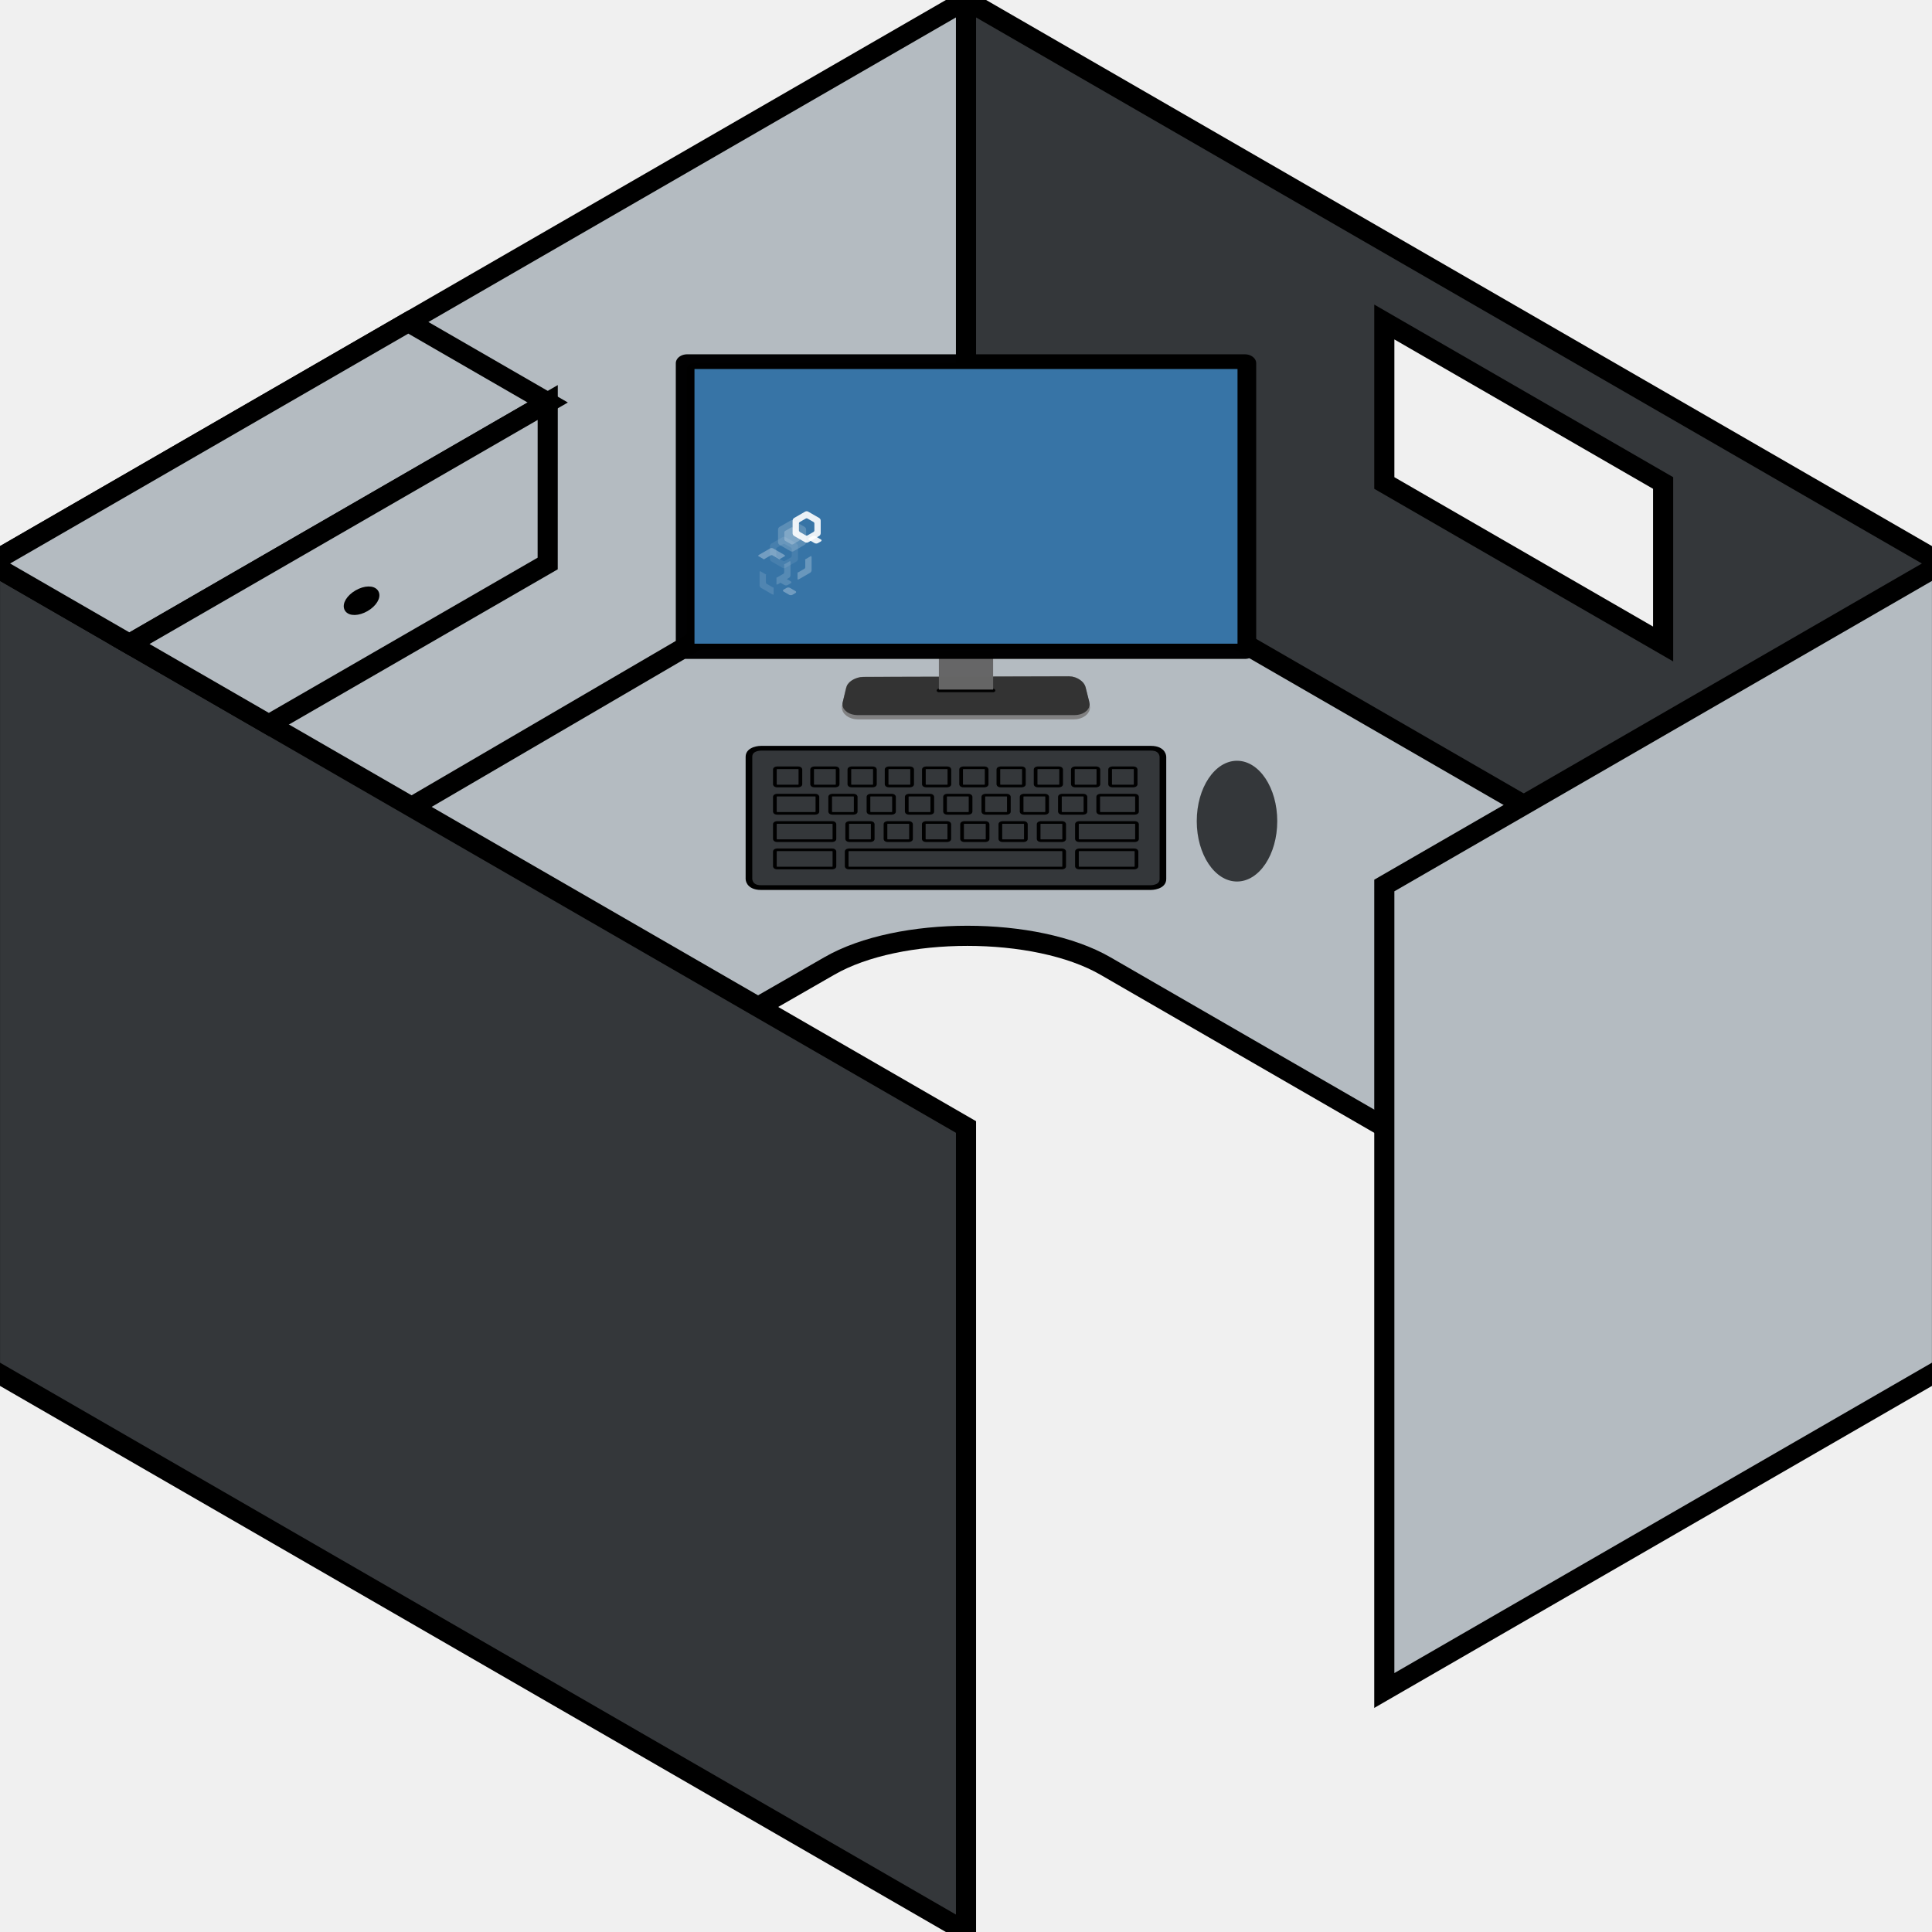
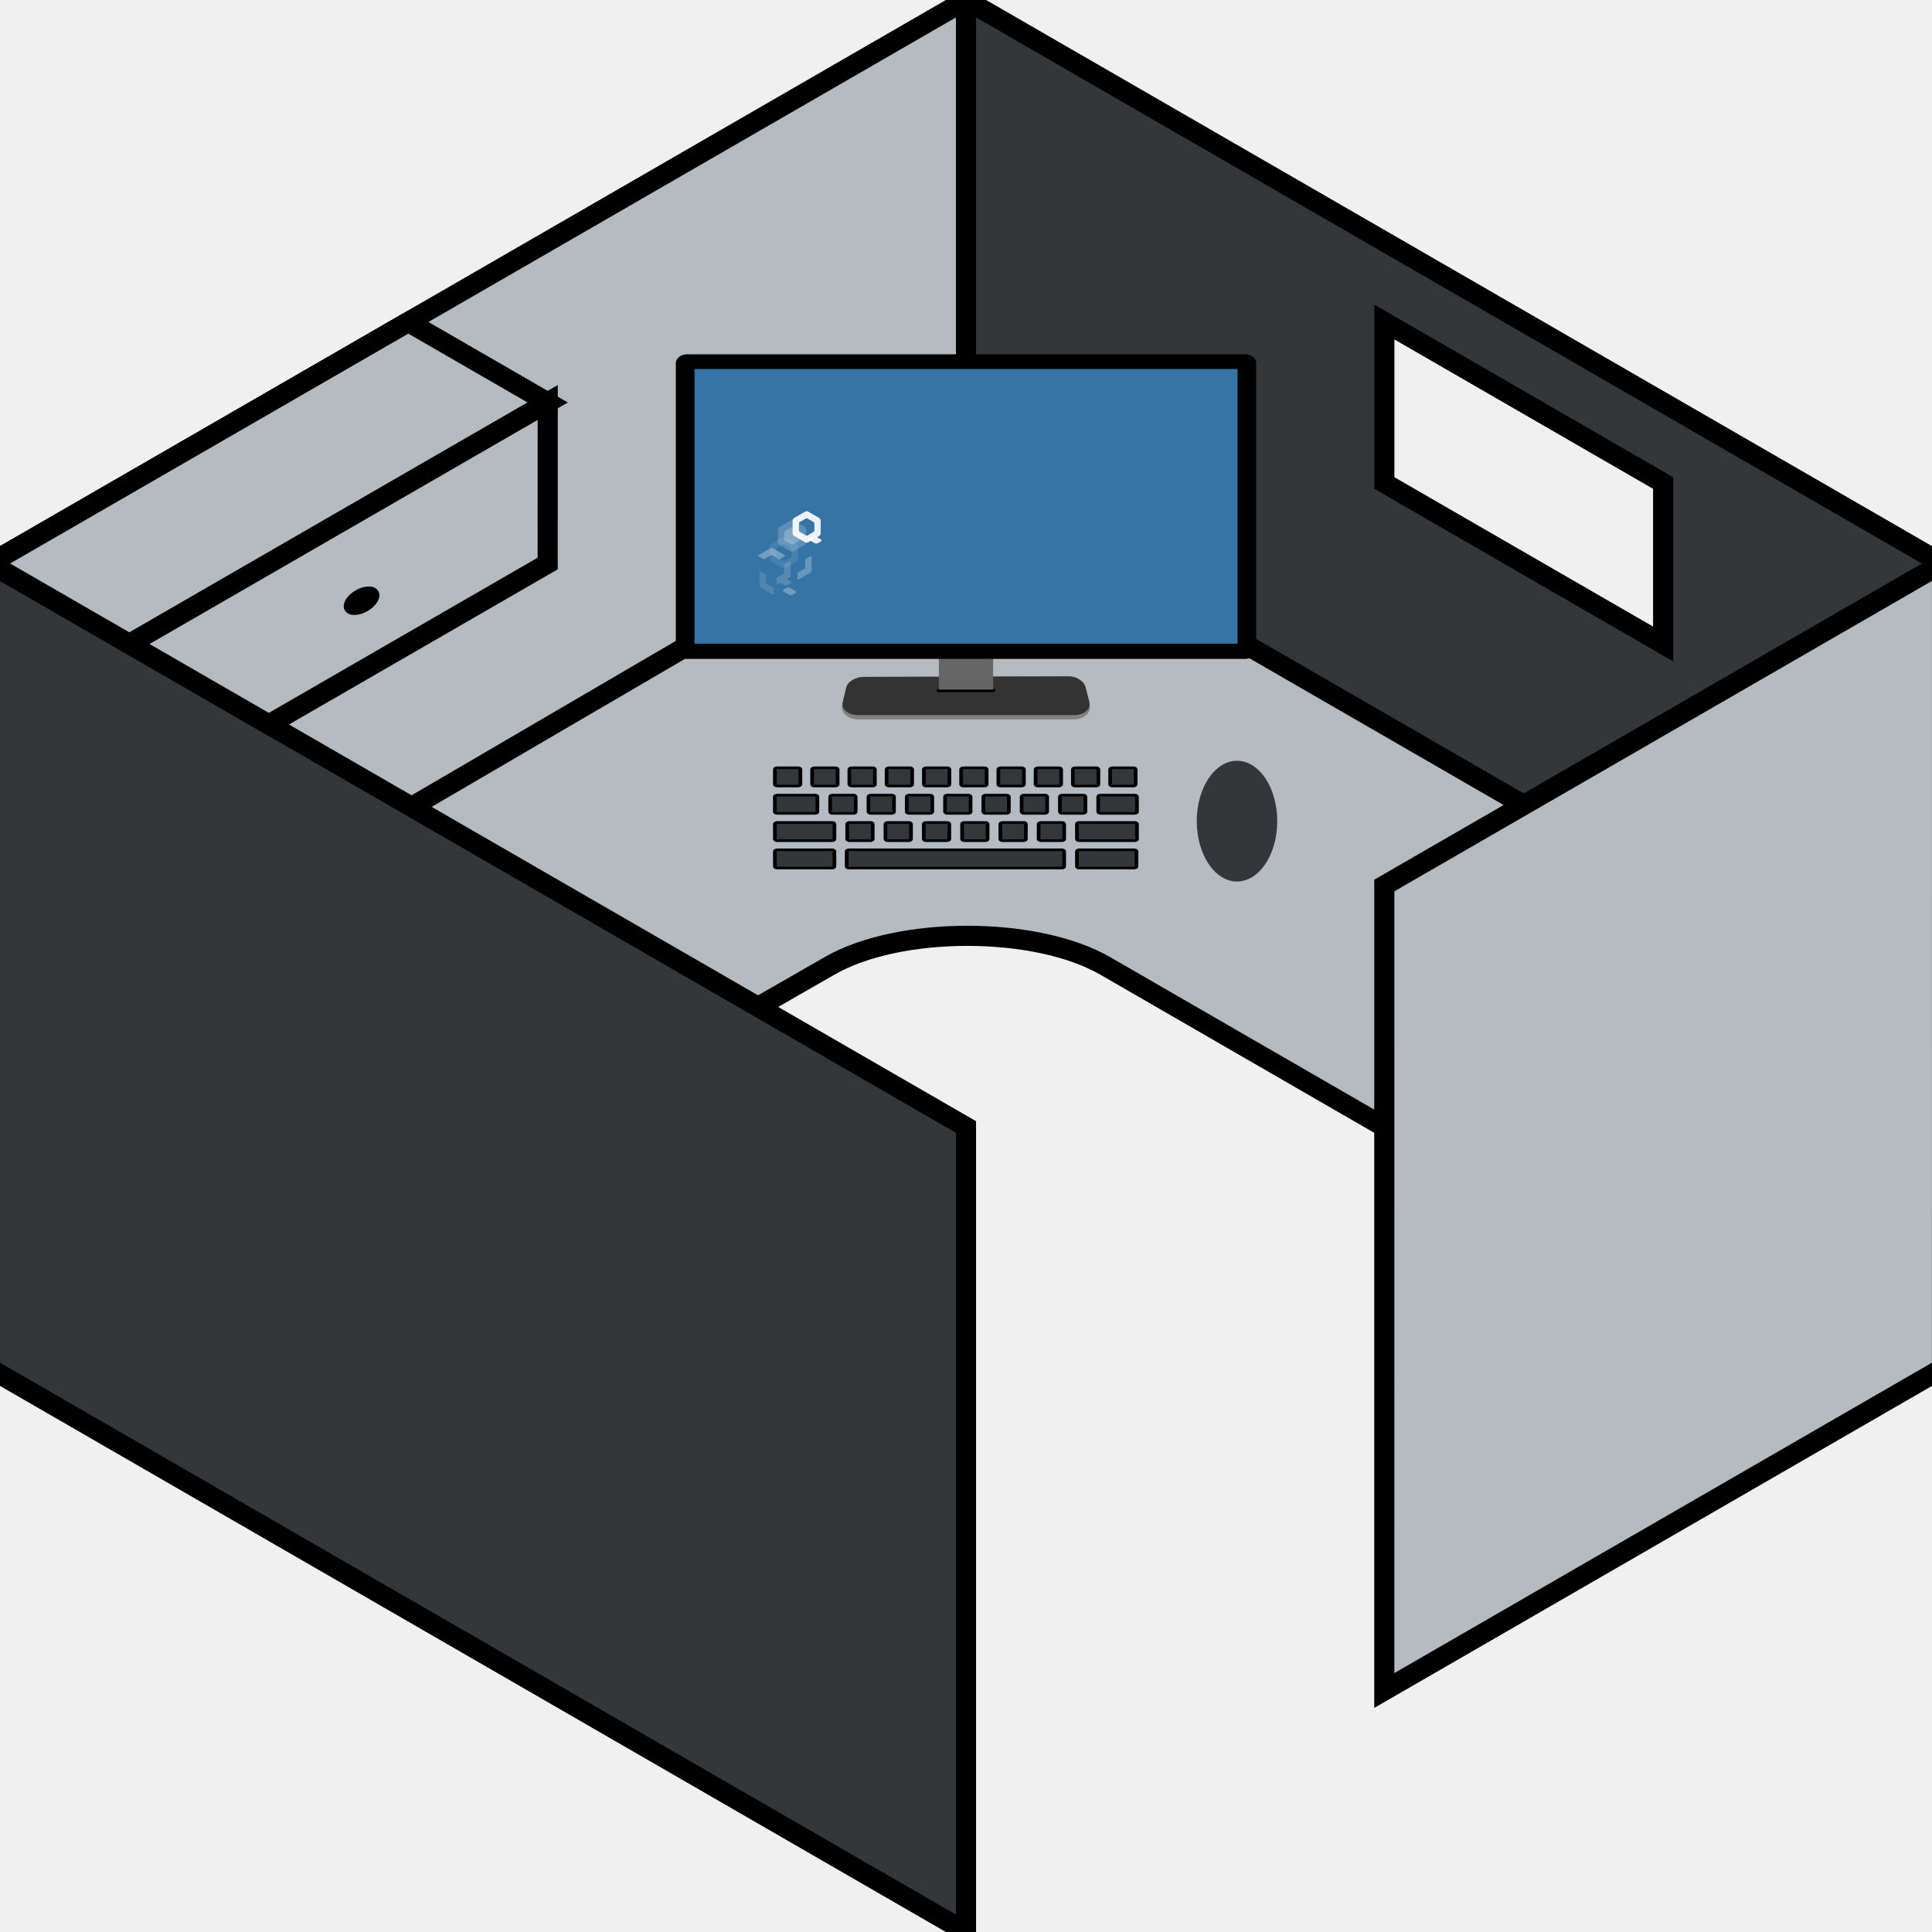
<svg xmlns="http://www.w3.org/2000/svg" xmlns:xlink="http://www.w3.org/1999/xlink" width="48px" height="48px" viewBox="0 0 48 48" version="1.1" id="svg2" xml:space="preserve">
  <defs id="defs1">
    <clipPath id="SVGID_2_">
      <use xlink:href="#SVGID_1_" overflow="visible" id="use1" />
    </clipPath>
-     <clipPath id="clipPath2">
-       <use xlink:href="#SVGID_1_" overflow="visible" id="use2" />
-     </clipPath>
-     <clipPath id="clipPath3">
-       <use xlink:href="#SVGID_1_" overflow="visible" id="use3" />
-     </clipPath>
-     <clipPath id="clipPath4">
-       <use xlink:href="#SVGID_1_" overflow="visible" id="use4" />
-     </clipPath>
-     <clipPath id="clipPath5">
-       <use xlink:href="#SVGID_1_" overflow="visible" id="use5" />
-     </clipPath>
-     <clipPath id="clipPath6">
-       <use xlink:href="#SVGID_1_" overflow="visible" id="use6" />
-     </clipPath>
-     <clipPath id="clipPath7">
-       <use xlink:href="#SVGID_1_" overflow="visible" id="use7" />
-     </clipPath>
-     <clipPath id="clipPath8">
-       <use xlink:href="#SVGID_1_" overflow="visible" id="use8" />
-     </clipPath>
-     <clipPath id="clipPath9">
-       <use xlink:href="#SVGID_1_" overflow="visible" id="use9" />
-     </clipPath>
-     <clipPath id="clipPath10">
-       <use xlink:href="#SVGID_1_" overflow="visible" id="use10" />
-     </clipPath>
-     <clipPath id="clipPath11">
-       <use xlink:href="#SVGID_1_" overflow="visible" id="use11" />
-     </clipPath>
-     <clipPath id="clipPath12">
-       <use xlink:href="#SVGID_1_" overflow="visible" id="use12" />
-     </clipPath>
-     <clipPath id="clipPath13">
-       <use xlink:href="#SVGID_1_" overflow="visible" id="use13" />
-     </clipPath>
-     <clipPath id="clipPath14">
-       <use xlink:href="#SVGID_1_" overflow="visible" id="use14" />
-     </clipPath>
-     <clipPath id="clipPath15">
-       <use xlink:href="#SVGID_1_" overflow="visible" id="use15" />
-     </clipPath>
-     <clipPath id="clipPath16">
-       <use xlink:href="#SVGID_1_" overflow="visible" id="use16" />
-     </clipPath>
-     <clipPath id="clipPath17">
-       <use xlink:href="#SVGID_1_" overflow="visible" id="use17" />
-     </clipPath>
-     <clipPath id="clipPath18">
-       <use xlink:href="#SVGID_1_" overflow="visible" id="use18" />
-     </clipPath>
-     <clipPath id="clipPath19">
-       <use xlink:href="#SVGID_1_" overflow="visible" id="use19" />
-     </clipPath>
-     <clipPath id="clipPath20">
-       <use xlink:href="#SVGID_1_" overflow="visible" id="use20" />
-     </clipPath>
-     <clipPath id="clipPath21">
-       <use xlink:href="#SVGID_1_" overflow="visible" id="use21" />
-     </clipPath>
-     <clipPath id="clipPath22">
-       <use xlink:href="#SVGID_1_" overflow="visible" id="use22" />
-     </clipPath>
-     <clipPath id="clipPath23">
-       <use xlink:href="#SVGID_1_" overflow="visible" id="use23" />
-     </clipPath>
-     <clipPath id="clipPath24">
-       <use xlink:href="#SVGID_1_" overflow="visible" id="use24" />
-     </clipPath>
-     <clipPath id="clipPath25">
-       <use xlink:href="#SVGID_1_" overflow="visible" id="use25" />
-     </clipPath>
-     <clipPath id="clipPath26">
-       <use xlink:href="#SVGID_1_" overflow="visible" id="use26" />
-     </clipPath>
-     <clipPath id="clipPath27">
-       <use xlink:href="#SVGID_1_" overflow="visible" id="use27" />
-     </clipPath>
-     <clipPath id="clipPath28">
-       <use xlink:href="#SVGID_1_" overflow="visible" id="use28" />
-     </clipPath>
-     <clipPath id="clipPath29">
-       <use xlink:href="#SVGID_1_" overflow="visible" id="use29" />
-     </clipPath>
-     <clipPath id="clipPath30">
-       <use xlink:href="#SVGID_1_" overflow="visible" id="use30" />
-     </clipPath>
-     <clipPath id="clipPath31">
-       <use xlink:href="#SVGID_1_" overflow="visible" id="use31" />
-     </clipPath>
    <rect id="SVGID_1_" x="15.572" y="23.601" width="114.021" height="54.691" />
-     <mask id="mask-6" fill="white">
-       <polygon id="use3-9" points="20.633,33.95 0,33.95 0,0.025 20.633,0.025 " />
-     </mask>
-     <mask id="mask-4" fill="white">
-       <polygon id="use2-3" points="40.96,45.962 0,45.962 0,0.361 40.96,0.361 " />
-     </mask>
  </defs>
  <g id="Cubicle">
    <path style="vector-effect:none;fill:#b4bbc1;stroke-linecap:round;-inkscape-stroke:none;paint-order:markers fill stroke;stroke:#000000;fill-opacity:1;font-variation-settings:normal;opacity:1;stroke-width:0.5;stroke-linejoin:miter;stroke-miterlimit:4;stroke-dasharray:none;stroke-dashoffset:0;stroke-opacity:1;stop-color:#000000;stop-opacity:1" d="M 24,0 V 20 L -0.249,34 -0.249,14 Z" id="Back-left" />
    <path id="Back-right" style="vector-effect:none;fill:#34373a;stroke-linecap:round;-inkscape-stroke:none;paint-order:markers fill stroke;stroke:#000000;fill-opacity:1;font-variation-settings:normal;opacity:1;stroke-width:0.5;stroke-linejoin:miter;stroke-miterlimit:4;stroke-dasharray:none;stroke-dashoffset:0;stroke-opacity:1;stop-color:#000000;stop-opacity:1" d="M 24 0 L 24 20 L 48.248 34 L 48.248 14 L 24 0 z M 34.393 8 L 41.32 12 L 41.32 16 L 34.393 12 L 34.393 8 z " />
    <path style="display:inline;vector-effect:none;fill:#b4bbc1;fill-opacity:1;stroke:#000000;stroke-linecap:round;-inkscape-stroke:none;paint-order:markers fill stroke;font-variation-settings:normal;opacity:1;stroke-width:0.5;stroke-linejoin:miter;stroke-miterlimit:4;stroke-dasharray:none;stroke-dashoffset:0;stroke-opacity:1;stop-color:#000000;stop-opacity:1" d="M 48.248,26 39.588,31 27.464,24 C 25.733,23 22.336,23 20.604,24 L 8.412,31 -0.249,26.169 24,12 Z" id="Desk" />
    <path style="display:inline;fill:#34373a;stroke:#000000;stroke-linecap:round;paint-order:markers fill stroke;fill-opacity:1;stroke-width:0.5;stroke-dasharray:none" d="M -0.249,14 24,28 V 48 L -0.249,34 Z" id="Left-Wall" />
    <path style="fill:#b4bbc1;stroke-linecap:round;paint-order:markers fill stroke;stroke:#000000;fill-opacity:1;stroke-width:0.5;stroke-dasharray:none" d="m 48.249,14 -13.856,8 -4.07e-4,20 13.856,-8 z" id="Right-Wall" />
  </g>
  <g id="Overhead-Space">
    <path style="vector-effect:none;fill:#b4bbc1;stroke:#000000;stroke-linecap:round;-inkscape-stroke:none;paint-order:markers fill stroke;fill-opacity:1;font-variation-settings:normal;opacity:1;stroke-width:0.5;stroke-linejoin:miter;stroke-miterlimit:4;stroke-dasharray:none;stroke-dashoffset:0;stroke-opacity:1;stop-color:#000000;stop-opacity:1" d="M -0.249,14 10.144,8 13.608,10 3.215,16 Z" id="path4" />
    <path style="vector-effect:none;fill:#b4bbc1;stroke:#000000;stroke-linecap:round;-inkscape-stroke:none;paint-order:markers fill stroke;fill-opacity:1;font-variation-settings:normal;opacity:1;stroke-width:0.5;stroke-linejoin:miter;stroke-miterlimit:4;stroke-dasharray:none;stroke-dashoffset:0;stroke-opacity:1;stop-color:#000000;stop-opacity:1" d="M 6.679,18 3.215,16 13.608,10 13.607,14 Z" id="path5" />
    <ellipse style="vector-effect:non-scaling-stroke;fill:#000000;stroke:#000000;stroke-width:0.15;stroke-linecap:round;-inkscape-stroke:hairline;paint-order:markers fill stroke" id="path35" cx="-0.317" cy="-17.417" rx="0.405" ry="0.222" transform="rotate(150)" />
  </g>
  <g id="Keyboard" transform="matrix(0.09164851,0,0,0.06545003,17.09792,16.98632)" style="fill:#34373a;fill-opacity:1;stroke:#000000">
-     <defs id="defs31">
-       <rect id="rect1" x="15.572" y="23.601" width="114.021" height="54.691" />
-     </defs>
+     <defs id="defs31" />
    <clipPath id="clipPath32">
      <use xlink:href="#SVGID_1_" overflow="visible" id="use32" />
    </clipPath>
-     <path clip-path="url(#SVGID_2_)" fill="none" stroke="#20221d" stroke-width="1.8" d="m 19.712,24.501 c 0,0 -3.24,0 -3.24,3.24 v 46.41 c 0,0 0,3.24 3.24,3.24 h 105.741 c 0,0 3.24,0 3.24,-3.24 v -46.41 c 0,0 0,-3.24 -3.24,-3.24 z" id="path1" style="fill:#34373a;fill-opacity:1;stroke:#000000" />
-     <path clip-path="url(#SVGID_2_)" fill="#20221d" d="m 43.614,63.057 c 0,0 -0.648,0 -0.648,0.647 v 5.624 c 0,0 0,0.648 0.648,0.648 h 57.662 c 0,0 0.648,0 0.648,-0.648 v -5.624 c 0,0 0,-0.647 -0.648,-0.647 z" id="path2" style="fill:#34373a;fill-opacity:1;stroke:#000000" />
-     <path clip-path="url(#SVGID_2_)" fill="#20221d" d="m 106.031,63.057 c 0,0 -0.648,0 -0.648,0.647 v 5.624 c 0,0 0,0.648 0.648,0.648 h 14.85 c 0,0 0.648,0 0.648,-0.648 v -5.624 c 0,0 0,-0.647 -0.648,-0.647 z" id="path3" style="fill:#34373a;fill-opacity:1;stroke:#000000" />
-     <path clip-path="url(#SVGID_2_)" fill="#20221d" d="m 24.146,63.057 c 0,0 -0.648,0 -0.648,0.647 v 5.624 c 0,0 0,0.648 0.648,0.648 h 14.85 c 0,0 0.648,0 0.648,-0.648 v -5.624 c 0,0 0,-0.647 -0.648,-0.647 z" id="path4-2" style="fill:#34373a;fill-opacity:1;stroke:#000000" />
-     <path clip-path="url(#SVGID_2_)" fill="#20221d" d="m 54.132,52.677 c 0,0 -0.647,0 -0.647,0.647 v 5.624 c 0,0 0,0.648 0.647,0.648 h 5.624 c 0,0 0.648,0 0.648,-0.648 v -5.624 c 0,0 0,-0.647 -0.648,-0.647 z" id="path5-9" style="fill:#34373a;fill-opacity:1;stroke:#000000" />
-     <path clip-path="url(#SVGID_2_)" fill="#20221d" d="m 43.752,52.677 c 0,0 -0.648,0 -0.648,0.647 v 5.624 c 0,0 0,0.648 0.648,0.648 h 5.624 c 0,0 0.647,0 0.647,-0.648 v -5.624 c 0,0 0,-0.647 -0.647,-0.647 z" id="path6" style="fill:#34373a;fill-opacity:1;stroke:#000000" />
-     <path clip-path="url(#SVGID_2_)" fill="#20221d" d="m 24.146,52.677 c 0,0 -0.648,0 -0.648,0.647 v 5.624 c 0,0 0,0.648 0.648,0.648 h 14.85 c 0,0 0.648,0 0.648,-0.648 v -5.624 c 0,0 0,-0.647 -0.648,-0.647 z" id="path7" style="fill:#34373a;fill-opacity:1;stroke:#000000" />
-     <path clip-path="url(#SVGID_2_)" fill="#20221d" d="m 64.512,52.677 c 0,0 -0.648,0 -0.648,0.647 v 5.624 c 0,0 0,0.648 0.648,0.648 h 5.624 c 0,0 0.647,0 0.647,-0.648 v -5.624 c 0,0 0,-0.647 -0.647,-0.647 z" id="path8" style="fill:#34373a;fill-opacity:1;stroke:#000000" />
-     <path clip-path="url(#SVGID_2_)" fill="#20221d" d="m 74.892,52.677 c 0,0 -0.647,0 -0.647,0.647 v 5.624 c 0,0 0,0.648 0.647,0.648 h 5.624 c 0,0 0.648,0 0.648,-0.648 v -5.624 c 0,0 0,-0.647 -0.648,-0.647 z" id="path9" style="fill:#34373a;fill-opacity:1;stroke:#000000" />
-     <path clip-path="url(#SVGID_2_)" fill="#20221d" d="m 85.271,52.677 c 0,0 -0.648,0 -0.648,0.647 v 5.624 c 0,0 0,0.648 0.648,0.648 h 5.624 c 0,0 0.647,0 0.647,-0.648 v -5.624 c 0,0 0,-0.647 -0.647,-0.647 z" id="path10" style="fill:#34373a;fill-opacity:1;stroke:#000000" />
-     <path clip-path="url(#SVGID_2_)" fill="#20221d" d="m 95.651,52.677 c 0,0 -0.647,0 -0.647,0.647 v 5.624 c 0,0 0,0.648 0.647,0.648 h 5.624 c 0,0 0.648,0 0.648,-0.648 v -5.624 c 0,0 0,-0.647 -0.648,-0.647 z" id="path11" style="fill:#34373a;fill-opacity:1;stroke:#000000" />
-     <path clip-path="url(#SVGID_2_)" fill="#20221d" d="m 106.031,52.677 c 0,0 -0.648,0 -0.648,0.647 v 5.624 c 0,0 0,0.648 0.648,0.648 h 14.989 c 0,0 0.647,0 0.647,-0.648 v -5.624 c 0,0 0,-0.647 -0.647,-0.647 z" id="path12" style="fill:#34373a;fill-opacity:1;stroke:#000000" />
-     <path clip-path="url(#SVGID_2_)" fill="#20221d" d="m 49.519,42.297 c 0,0 -0.648,0 -0.648,0.647 v 5.624 c 0,0 0,0.648 0.648,0.648 h 5.624 c 0,0 0.648,0 0.648,-0.648 v -5.624 c 0,0 0,-0.647 -0.648,-0.647 z" id="path13" style="fill:#34373a;fill-opacity:1;stroke:#000000" />
-     <path clip-path="url(#SVGID_2_)" fill="#20221d" d="m 39.139,42.297 c 0,0 -0.648,0 -0.648,0.647 v 5.624 c 0,0 0,0.648 0.648,0.648 h 5.624 c 0,0 0.648,0 0.648,-0.648 v -5.624 c 0,0 0,-0.647 -0.648,-0.647 z" id="path14" style="fill:#34373a;fill-opacity:1;stroke:#000000" />
-     <path clip-path="url(#SVGID_2_)" fill="#20221d" d="m 24.146,42.297 c 0,0 -0.648,0 -0.648,0.647 v 5.624 c 0,0 0,0.648 0.648,0.648 h 10.237 c 0,0 0.648,0 0.648,-0.648 v -5.624 c 0,0 0,-0.647 -0.648,-0.647 z" id="path15" style="fill:#34373a;fill-opacity:1;stroke:#000000" />
-     <path clip-path="url(#SVGID_2_)" fill="#20221d" d="m 59.898,42.297 c 0,0 -0.648,0 -0.648,0.647 v 5.624 c 0,0 0,0.648 0.648,0.648 h 5.624 c 0,0 0.648,0 0.648,-0.648 v -5.624 c 0,0 0,-0.647 -0.648,-0.647 z" id="path16" style="fill:#34373a;fill-opacity:1;stroke:#000000" />
-     <path clip-path="url(#SVGID_2_)" fill="#20221d" d="m 70.278,42.297 c 0,0 -0.647,0 -0.647,0.647 v 5.624 c 0,0 0,0.648 0.647,0.648 h 5.624 c 0,0 0.648,0 0.648,-0.648 v -5.624 c 0,0 0,-0.647 -0.648,-0.647 z" id="path17" style="fill:#34373a;fill-opacity:1;stroke:#000000" />
-     <path clip-path="url(#SVGID_2_)" fill="#20221d" d="m 80.658,42.297 c 0,0 -0.648,0 -0.648,0.647 v 5.624 c 0,0 0,0.648 0.648,0.648 h 5.624 c 0,0 0.647,0 0.647,-0.648 v -5.624 c 0,0 0,-0.647 -0.647,-0.647 z" id="path18" style="fill:#34373a;fill-opacity:1;stroke:#000000" />
-     <path clip-path="url(#SVGID_2_)" fill="#20221d" d="m 91.038,42.297 c 0,0 -0.647,0 -0.647,0.647 v 5.624 c 0,0 0,0.648 0.647,0.648 h 5.624 c 0,0 0.648,0 0.648,-0.648 v -5.624 c 0,0 0,-0.647 -0.648,-0.647 z" id="path19" style="fill:#34373a;fill-opacity:1;stroke:#000000" />
-     <path clip-path="url(#SVGID_2_)" fill="#20221d" d="m 101.418,42.297 c 0,0 -0.648,0 -0.648,0.647 v 5.624 c 0,0 0,0.648 0.648,0.648 h 5.624 c 0,0 0.647,0 0.647,-0.648 v -5.624 c 0,0 0,-0.647 -0.647,-0.647 z" id="path20" style="fill:#34373a;fill-opacity:1;stroke:#000000" />
-     <path clip-path="url(#SVGID_2_)" fill="#20221d" d="m 111.798,42.297 c 0,0 -0.647,0 -0.647,0.647 v 5.624 c 0,0 0,0.648 0.647,0.648 h 9.222 c 0,0 0.648,0 0.648,-0.648 v -5.624 c 0,0 0,-0.647 -0.648,-0.647 z" id="path21" style="fill:#34373a;fill-opacity:1;stroke:#000000" />
-     <path clip-path="url(#SVGID_2_)" fill="#20221d" d="m 74.635,31.916 c 0,0 -0.647,0 -0.647,0.648 v 5.624 c 0,0 0,0.648 0.647,0.648 h 5.625 c 0,0 0.647,0 0.647,-0.648 v -5.624 c 0,0 0,-0.648 -0.647,-0.648 z" id="path22" style="fill:#34373a;fill-opacity:1;stroke:#000000" />
-     <path clip-path="url(#SVGID_2_)" fill="#20221d" d="m 64.537,31.916 c 0,0 -0.647,0 -0.647,0.648 v 5.624 c 0,0 0,0.648 0.647,0.648 h 5.625 c 0,0 0.647,0 0.647,-0.648 v -5.624 c 0,0 0,-0.648 -0.647,-0.648 z" id="path23" style="fill:#34373a;fill-opacity:1;stroke:#000000" />
-     <path clip-path="url(#SVGID_2_)" fill="#20221d" d="m 54.439,31.916 c 0,0 -0.648,0 -0.648,0.648 v 5.624 c 0,0 0,0.648 0.648,0.648 h 5.624 c 0,0 0.647,0 0.647,-0.648 v -5.624 c 0,0 0,-0.648 -0.647,-0.648 z" id="path24" style="fill:#34373a;fill-opacity:1;stroke:#000000" />
-     <path clip-path="url(#SVGID_2_)" fill="#20221d" d="m 44.342,31.916 c 0,0 -0.648,0 -0.648,0.648 v 5.624 c 0,0 0,0.648 0.648,0.648 h 5.624 c 0,0 0.647,0 0.647,-0.648 v -5.624 c 0,0 0,-0.648 -0.647,-0.648 z" id="path25" style="fill:#34373a;fill-opacity:1;stroke:#000000" />
-     <path clip-path="url(#SVGID_2_)" fill="#20221d" d="m 34.244,31.916 c 0,0 -0.648,0 -0.648,0.648 v 5.624 c 0,0 0,0.648 0.648,0.648 h 5.624 c 0,0 0.648,0 0.648,-0.648 v -5.624 c 0,0 0,-0.648 -0.648,-0.648 z" id="path26" style="fill:#34373a;fill-opacity:1;stroke:#000000" />
-     <path clip-path="url(#SVGID_2_)" fill="#20221d" d="m 24.146,31.916 c 0,0 -0.648,0 -0.648,0.648 v 5.624 c 0,0 0,0.648 0.648,0.648 h 5.624 c 0,0 0.648,0 0.648,-0.648 v -5.624 c 0,0 0,-0.648 -0.648,-0.648 z" id="path27" style="fill:#34373a;fill-opacity:1;stroke:#000000" />
-     <path clip-path="url(#SVGID_2_)" fill="#20221d" d="m 84.733,31.916 c 0,0 -0.647,0 -0.647,0.648 v 5.624 c 0,0 0,0.648 0.647,0.648 h 5.624 c 0,0 0.648,0 0.648,-0.648 v -5.624 c 0,0 0,-0.648 -0.648,-0.648 z" id="path28" style="fill:#34373a;fill-opacity:1;stroke:#000000" />
-     <path clip-path="url(#SVGID_2_)" fill="#20221d" d="m 94.832,31.916 c 0,0 -0.648,0 -0.648,0.648 v 5.624 c 0,0 0,0.648 0.648,0.648 h 5.623 c 0,0 0.648,0 0.648,-0.648 v -5.624 c 0,0 0,-0.648 -0.648,-0.648 z" id="path29" style="fill:#34373a;fill-opacity:1;stroke:#000000" />
-     <path clip-path="url(#SVGID_2_)" fill="#20221d" d="m 104.93,31.916 c 0,0 -0.648,0 -0.648,0.648 v 5.624 c 0,0 0,0.648 0.648,0.648 h 5.623 c 0,0 0.648,0 0.648,-0.648 v -5.624 c 0,0 0,-0.648 -0.648,-0.648 z" id="path30" style="fill:#34373a;fill-opacity:1;stroke:#000000" />
-     <path clip-path="url(#SVGID_2_)" fill="#20221d" d="m 115.027,31.916 c 0,0 -0.648,0 -0.648,0.648 v 5.624 c 0,0 0,0.648 0.648,0.648 h 5.624 c 0,0 0.647,0 0.647,-0.648 v -5.624 c 0,0 0,-0.648 -0.647,-0.648 z" id="path31" style="fill:#34373a;fill-opacity:1;stroke:#000000" />
+     <path fill="#20221d" d="m 43.614,63.057 c 0,0 -0.648,0 -0.648,0.647 v 5.624 c 0,0 0,0.648 0.648,0.648 h 57.662 c 0,0 0.648,0 0.648,-0.648 v -5.624 c 0,0 0,-0.647 -0.648,-0.647 z" id="path2" style="fill:#34373a;fill-opacity:1;stroke:#000000" />
+     <path fill="#20221d" d="m 106.031,63.057 c 0,0 -0.648,0 -0.648,0.647 v 5.624 c 0,0 0,0.648 0.648,0.648 h 14.85 c 0,0 0.648,0 0.648,-0.648 v -5.624 c 0,0 0,-0.647 -0.648,-0.647 z" id="path3" style="fill:#34373a;fill-opacity:1;stroke:#000000" />
+     <path fill="#20221d" d="m 24.146,63.057 c 0,0 -0.648,0 -0.648,0.647 v 5.624 c 0,0 0,0.648 0.648,0.648 h 14.85 c 0,0 0.648,0 0.648,-0.648 v -5.624 c 0,0 0,-0.647 -0.648,-0.647 z" id="path4-2" style="fill:#34373a;fill-opacity:1;stroke:#000000" />
+     <path fill="#20221d" d="m 54.132,52.677 c 0,0 -0.647,0 -0.647,0.647 v 5.624 c 0,0 0,0.648 0.647,0.648 h 5.624 c 0,0 0.648,0 0.648,-0.648 v -5.624 c 0,0 0,-0.647 -0.648,-0.647 z" id="path5-9" style="fill:#34373a;fill-opacity:1;stroke:#000000" />
+     <path fill="#20221d" d="m 43.752,52.677 c 0,0 -0.648,0 -0.648,0.647 v 5.624 c 0,0 0,0.648 0.648,0.648 h 5.624 c 0,0 0.647,0 0.647,-0.648 v -5.624 c 0,0 0,-0.647 -0.647,-0.647 z" id="path6" style="fill:#34373a;fill-opacity:1;stroke:#000000" />
+     <path fill="#20221d" d="m 24.146,52.677 c 0,0 -0.648,0 -0.648,0.647 v 5.624 c 0,0 0,0.648 0.648,0.648 h 14.85 c 0,0 0.648,0 0.648,-0.648 v -5.624 c 0,0 0,-0.647 -0.648,-0.647 z" id="path7" style="fill:#34373a;fill-opacity:1;stroke:#000000" />
+     <path fill="#20221d" d="m 64.512,52.677 c 0,0 -0.648,0 -0.648,0.647 v 5.624 c 0,0 0,0.648 0.648,0.648 h 5.624 c 0,0 0.647,0 0.647,-0.648 v -5.624 c 0,0 0,-0.647 -0.647,-0.647 z" id="path8" style="fill:#34373a;fill-opacity:1;stroke:#000000" />
+     <path fill="#20221d" d="m 74.892,52.677 c 0,0 -0.647,0 -0.647,0.647 v 5.624 c 0,0 0,0.648 0.647,0.648 h 5.624 c 0,0 0.648,0 0.648,-0.648 v -5.624 c 0,0 0,-0.647 -0.648,-0.647 z" id="path9" style="fill:#34373a;fill-opacity:1;stroke:#000000" />
+     <path fill="#20221d" d="m 85.271,52.677 c 0,0 -0.648,0 -0.648,0.647 v 5.624 c 0,0 0,0.648 0.648,0.648 h 5.624 c 0,0 0.647,0 0.647,-0.648 v -5.624 c 0,0 0,-0.647 -0.647,-0.647 z" id="path10" style="fill:#34373a;fill-opacity:1;stroke:#000000" />
+     <path fill="#20221d" d="m 95.651,52.677 c 0,0 -0.647,0 -0.647,0.647 v 5.624 c 0,0 0,0.648 0.647,0.648 h 5.624 c 0,0 0.648,0 0.648,-0.648 v -5.624 c 0,0 0,-0.647 -0.648,-0.647 z" id="path11" style="fill:#34373a;fill-opacity:1;stroke:#000000" />
+     <path fill="#20221d" d="m 106.031,52.677 c 0,0 -0.648,0 -0.648,0.647 v 5.624 c 0,0 0,0.648 0.648,0.648 h 14.989 c 0,0 0.647,0 0.647,-0.648 v -5.624 c 0,0 0,-0.647 -0.647,-0.647 z" id="path12" style="fill:#34373a;fill-opacity:1;stroke:#000000" />
+     <path fill="#20221d" d="m 49.519,42.297 c 0,0 -0.648,0 -0.648,0.647 v 5.624 c 0,0 0,0.648 0.648,0.648 h 5.624 c 0,0 0.648,0 0.648,-0.648 v -5.624 c 0,0 0,-0.647 -0.648,-0.647 z" id="path13" style="fill:#34373a;fill-opacity:1;stroke:#000000" />
+     <path fill="#20221d" d="m 39.139,42.297 c 0,0 -0.648,0 -0.648,0.647 v 5.624 c 0,0 0,0.648 0.648,0.648 h 5.624 c 0,0 0.648,0 0.648,-0.648 v -5.624 c 0,0 0,-0.647 -0.648,-0.647 z" id="path14" style="fill:#34373a;fill-opacity:1;stroke:#000000" />
+     <path fill="#20221d" d="m 24.146,42.297 c 0,0 -0.648,0 -0.648,0.647 v 5.624 c 0,0 0,0.648 0.648,0.648 h 10.237 c 0,0 0.648,0 0.648,-0.648 v -5.624 c 0,0 0,-0.647 -0.648,-0.647 z" id="path15" style="fill:#34373a;fill-opacity:1;stroke:#000000" />
+     <path fill="#20221d" d="m 59.898,42.297 c 0,0 -0.648,0 -0.648,0.647 v 5.624 c 0,0 0,0.648 0.648,0.648 h 5.624 c 0,0 0.648,0 0.648,-0.648 v -5.624 c 0,0 0,-0.647 -0.648,-0.647 z" id="path16" style="fill:#34373a;fill-opacity:1;stroke:#000000" />
+     <path fill="#20221d" d="m 70.278,42.297 c 0,0 -0.647,0 -0.647,0.647 v 5.624 c 0,0 0,0.648 0.647,0.648 h 5.624 c 0,0 0.648,0 0.648,-0.648 v -5.624 c 0,0 0,-0.647 -0.648,-0.647 z" id="path17" style="fill:#34373a;fill-opacity:1;stroke:#000000" />
+     <path fill="#20221d" d="m 80.658,42.297 c 0,0 -0.648,0 -0.648,0.647 v 5.624 c 0,0 0,0.648 0.648,0.648 h 5.624 c 0,0 0.647,0 0.647,-0.648 v -5.624 c 0,0 0,-0.647 -0.647,-0.647 z" id="path18" style="fill:#34373a;fill-opacity:1;stroke:#000000" />
+     <path fill="#20221d" d="m 91.038,42.297 c 0,0 -0.647,0 -0.647,0.647 v 5.624 c 0,0 0,0.648 0.647,0.648 h 5.624 c 0,0 0.648,0 0.648,-0.648 v -5.624 c 0,0 0,-0.647 -0.648,-0.647 z" id="path19" style="fill:#34373a;fill-opacity:1;stroke:#000000" />
+     <path fill="#20221d" d="m 101.418,42.297 c 0,0 -0.648,0 -0.648,0.647 v 5.624 c 0,0 0,0.648 0.648,0.648 h 5.624 c 0,0 0.647,0 0.647,-0.648 v -5.624 c 0,0 0,-0.647 -0.647,-0.647 z" id="path20" style="fill:#34373a;fill-opacity:1;stroke:#000000" />
+     <path fill="#20221d" d="m 111.798,42.297 c 0,0 -0.647,0 -0.647,0.647 v 5.624 c 0,0 0,0.648 0.647,0.648 h 9.222 c 0,0 0.648,0 0.648,-0.648 v -5.624 c 0,0 0,-0.647 -0.648,-0.647 z" id="path21" style="fill:#34373a;fill-opacity:1;stroke:#000000" />
+     <path fill="#20221d" d="m 74.635,31.916 c 0,0 -0.647,0 -0.647,0.648 v 5.624 c 0,0 0,0.648 0.647,0.648 h 5.625 c 0,0 0.647,0 0.647,-0.648 v -5.624 c 0,0 0,-0.648 -0.647,-0.648 z" id="path22" style="fill:#34373a;fill-opacity:1;stroke:#000000" />
+     <path fill="#20221d" d="m 64.537,31.916 c 0,0 -0.647,0 -0.647,0.648 v 5.624 c 0,0 0,0.648 0.647,0.648 h 5.625 c 0,0 0.647,0 0.647,-0.648 v -5.624 c 0,0 0,-0.648 -0.647,-0.648 z" id="path23" style="fill:#34373a;fill-opacity:1;stroke:#000000" />
+     <path fill="#20221d" d="m 54.439,31.916 c 0,0 -0.648,0 -0.648,0.648 v 5.624 c 0,0 0,0.648 0.648,0.648 h 5.624 c 0,0 0.647,0 0.647,-0.648 v -5.624 c 0,0 0,-0.648 -0.647,-0.648 z" id="path24" style="fill:#34373a;fill-opacity:1;stroke:#000000" />
+     <path fill="#20221d" d="m 44.342,31.916 c 0,0 -0.648,0 -0.648,0.648 v 5.624 c 0,0 0,0.648 0.648,0.648 h 5.624 c 0,0 0.647,0 0.647,-0.648 v -5.624 c 0,0 0,-0.648 -0.647,-0.648 z" id="path25" style="fill:#34373a;fill-opacity:1;stroke:#000000" />
+     <path fill="#20221d" d="m 34.244,31.916 c 0,0 -0.648,0 -0.648,0.648 v 5.624 c 0,0 0,0.648 0.648,0.648 h 5.624 c 0,0 0.648,0 0.648,-0.648 v -5.624 c 0,0 0,-0.648 -0.648,-0.648 z" id="path26" style="fill:#34373a;fill-opacity:1;stroke:#000000" />
+     <path fill="#20221d" d="m 24.146,31.916 c 0,0 -0.648,0 -0.648,0.648 v 5.624 c 0,0 0,0.648 0.648,0.648 h 5.624 c 0,0 0.648,0 0.648,-0.648 v -5.624 c 0,0 0,-0.648 -0.648,-0.648 z" id="path27" style="fill:#34373a;fill-opacity:1;stroke:#000000" />
+     <path fill="#20221d" d="m 84.733,31.916 c 0,0 -0.647,0 -0.647,0.648 v 5.624 c 0,0 0,0.648 0.647,0.648 h 5.624 c 0,0 0.648,0 0.648,-0.648 v -5.624 c 0,0 0,-0.648 -0.648,-0.648 z" id="path28" style="fill:#34373a;fill-opacity:1;stroke:#000000" />
+     <path fill="#20221d" d="m 94.832,31.916 c 0,0 -0.648,0 -0.648,0.648 v 5.624 c 0,0 0,0.648 0.648,0.648 h 5.623 c 0,0 0.648,0 0.648,-0.648 v -5.624 c 0,0 0,-0.648 -0.648,-0.648 z" id="path29" style="fill:#34373a;fill-opacity:1;stroke:#000000" />
+     <path fill="#20221d" d="m 104.93,31.916 c 0,0 -0.648,0 -0.648,0.648 v 5.624 c 0,0 0,0.648 0.648,0.648 h 5.623 c 0,0 0.648,0 0.648,-0.648 v -5.624 c 0,0 0,-0.648 -0.648,-0.648 z" id="path30" style="fill:#34373a;fill-opacity:1;stroke:#000000" />
+     <path fill="#20221d" d="m 115.027,31.916 c 0,0 -0.648,0 -0.648,0.648 v 5.624 c 0,0 0,0.648 0.648,0.648 h 5.624 c 0,0 0.647,0 0.647,-0.648 v -5.624 c 0,0 0,-0.648 -0.647,-0.648 z" id="path31" style="display:inline;fill:#34373a;fill-opacity:1;stroke:#000000" />
  </g>
  <ellipse style="vector-effect:non-scaling-stroke;fill:#34373a;stroke-width:2.489;stroke-linecap:round;-inkscape-stroke:hairline;paint-order:markers fill stroke" id="Mouse" cx="30.733" cy="20.401" rx="1" ry="1.5" />
  <g id="Monitor" transform="matrix(0.0139983,0,0,0.01101845,23.44355,13.40078)">
    <path style="color:#000000;font-style:normal;font-variant:normal;font-weight:normal;font-stretch:normal;font-size:medium;line-height:normal;font-family:sans-serif;font-variant-ligatures:normal;font-variant-position:normal;font-variant-caps:normal;font-variant-numeric:normal;font-variant-alternates:normal;font-feature-settings:normal;text-indent:0;text-align:start;text-decoration:none;text-decoration-line:none;text-decoration-style:solid;text-decoration-color:#000000;letter-spacing:normal;word-spacing:normal;text-transform:none;writing-mode:lr-tb;direction:ltr;text-orientation:mixed;dominant-baseline:auto;baseline-shift:baseline;text-anchor:start;white-space:normal;shape-padding:0;clip-rule:nonzero;display:inline;overflow:visible;visibility:visible;opacity:0.99;isolation:auto;mix-blend-mode:normal;color-interpolation:sRGB;color-interpolation-filters:linearRGB;solid-color:#000000;solid-opacity:1;vector-effect:none;fill:#808080;fill-opacity:1;fill-rule:nonzero;stroke:#808080;stroke-width:38.937;stroke-linecap:round;stroke-linejoin:round;stroke-miterlimit:4;stroke-dasharray:none;stroke-dashoffset:0;stroke-opacity:1;paint-order:stroke fill markers;color-rendering:auto;image-rendering:auto;shape-rendering:auto;text-rendering:auto;enable-background:accumulate" d="m -141.82,329.264 c -4.756,0.019 -11.732,4.949 -12.535,9.613 l -6.704,38.899 c -0.804,4.664 3.855,8.569 8.612,8.569 H 231.657 c 4.756,0 9.44,-3.909 8.612,-8.569 0,0 -4.673,-26.274 -7.009,-39.411 -0.829,-4.659 -6.859,-10.58 -11.615,-10.561 -121.155,0.469 -242.31,0.993 -363.464,1.461 z" id="rect4647-6" />
    <path id="path4527" d="m -142.348,327.993 c -4.776,0.015 -11.782,4.371 -12.589,8.49 l -6.733,34.357 c -0.807,4.119 3.872,7.568 8.648,7.568 h 385.741 c 4.776,0 9.48,-3.453 8.648,-7.568 0,0 -4.692,-23.206 -7.039,-34.809 -0.832,-4.115 -6.889,-9.344 -11.665,-9.328 -121.671,0.414 -243.341,0.877 -365.012,1.291 z" style="color:#000000;font-style:normal;font-variant:normal;font-weight:normal;font-stretch:normal;font-size:medium;line-height:normal;font-family:sans-serif;font-variant-ligatures:normal;font-variant-position:normal;font-variant-caps:normal;font-variant-numeric:normal;font-variant-alternates:normal;font-feature-settings:normal;text-indent:0;text-align:start;text-decoration:none;text-decoration-line:none;text-decoration-style:solid;text-decoration-color:#000000;letter-spacing:normal;word-spacing:normal;text-transform:none;writing-mode:lr-tb;direction:ltr;text-orientation:mixed;dominant-baseline:auto;baseline-shift:baseline;text-anchor:start;white-space:normal;shape-padding:0;clip-rule:nonzero;display:inline;overflow:visible;visibility:visible;isolation:auto;mix-blend-mode:normal;color-interpolation:sRGB;color-interpolation-filters:linearRGB;solid-color:#000000;solid-opacity:1;vector-effect:none;fill:#333333;fill-opacity:1;fill-rule:nonzero;stroke:#333333;stroke-width:35.602;stroke-linecap:round;stroke-linejoin:round;stroke-miterlimit:4;stroke-dasharray:none;stroke-dashoffset:0;stroke-opacity:1;paint-order:stroke fill markers;color-rendering:auto;image-rendering:auto;shape-rendering:auto;text-rendering:auto;enable-background:accumulate" />
    <path style="display:inline;fill:none;stroke:#000000;stroke-width:7.805;stroke-linecap:round;stroke-linejoin:round;stroke-miterlimit:4;stroke-dasharray:none;stroke-opacity:1" d="M -8.379,340.674 H 87.882 Z" id="path4626" />
    <rect style="display:inline;opacity:0.99;fill:#666666;stroke:none;stroke-width:7.512;stroke-linecap:round;stroke-linejoin:round;stroke-miterlimit:4;stroke-dasharray:none;stroke-opacity:1;paint-order:stroke fill markers" id="rect4624" width="96.262" height="85.192" x="-8.379" y="253.482" />
    <rect style="display:inline;opacity:0.99;fill:#b4bbc1;fill-opacity:1;stroke:#000000;stroke-width:26.692;stroke-linecap:round;stroke-linejoin:round;stroke-miterlimit:4;stroke-dasharray:none;stroke-opacity:1;paint-order:stroke fill markers" id="rect4485-5" width="963.789" height="619.337" x="-442.143" y="-384.141" />
    <rect style="display:inline;opacity:0.99;fill:none;stroke:#000000;stroke-width:40.26;stroke-linecap:round;stroke-linejoin:round;stroke-miterlimit:4;stroke-dasharray:none;stroke-opacity:1;paint-order:stroke fill markers" id="rect4485-3" width="989.864" height="646.566" x="-455.18" y="-397.18" />
  </g>
  <g id="Qubes-Desktop" transform="matrix(0.00520717,0,0,0.00520717,17.56514,9.76834)">
    <g transform="translate(1846.241,963.7804)" id="g4623" style="display:inline">
      <rect width="2590.928" height="1310.527" ry="0" x="-1905.936" y="-1079.044" id="rect4364" style="display:inline;fill:#3774a6;fill-opacity:1;fill-rule:nonzero;stroke:none;stroke-width:1.279" />
      <path d="m -1478.541,-278.701 a 15.314,15.314 0 0 0 -8.021,2.054 l -51.732,29.857 a 15.314,15.314 0 0 0 -7.661,13.261 v 59.745 a 15.314,15.314 0 0 0 7.661,13.245 l 51.732,29.88 a 15.314,15.314 0 0 0 15.315,0 l 51.739,-29.88 a 15.314,15.314 0 0 0 7.654,-13.245 v -59.745 a 15.314,15.314 0 0 0 -7.654,-13.261 l -51.739,-29.857 a 15.314,15.314 0 0 0 -7.294,-2.054 z m -0.164,33.769 a 8.423,8.423 0 0 1 4.014,1.125 l 28.459,16.424 a 8.423,8.423 0 0 1 4.21,7.294 v 32.863 a 8.423,8.423 0 0 1 -4.21,7.279 l -28.459,16.44 a 8.423,8.423 0 0 1 -8.419,0 l -28.459,-16.44 a 8.423,8.423 0 0 1 -4.21,-7.279 v -32.863 a 8.423,8.423 0 0 1 4.21,-7.294 l 28.459,-16.424 a 8.423,8.423 0 0 1 4.405,-1.125 z" id="path4366" style="color:#000000;font-style:normal;font-variant:normal;font-weight:normal;font-stretch:normal;font-size:medium;line-height:normal;font-family:Sans;-inkscape-font-specification:Sans;text-indent:0;text-align:start;text-decoration:none;text-decoration-line:none;letter-spacing:normal;word-spacing:normal;text-transform:none;writing-mode:lr-tb;direction:ltr;baseline-shift:baseline;text-anchor:start;display:inline;overflow:visible;visibility:visible;opacity:0.08;fill:#ffffff;fill-opacity:1;fill-rule:nonzero;stroke:none;stroke-width:116.01;marker:none;enable-background:accumulate" />
      <path d="m -1439.895,-358.016 a 15.314,15.314 0 0 0 -8.02,2.048 l -51.738,29.86 a 15.314,15.314 0 0 0 -7.656,13.265 v 59.739 a 15.314,15.314 0 0 0 7.656,13.246 l 51.738,29.879 a 15.314,15.314 0 0 0 15.313,0 l 51.738,-29.879 a 15.314,15.314 0 0 0 7.656,-13.246 v -59.739 a 15.314,15.314 0 0 0 -7.656,-13.265 l -51.738,-29.86 a 15.314,15.314 0 0 0 -7.293,-2.048 z" id="path4368" style="color:#000000;font-style:normal;font-variant:normal;font-weight:normal;font-stretch:normal;font-size:medium;line-height:normal;font-family:Sans;-inkscape-font-specification:Sans;text-indent:0;text-align:start;text-decoration:none;text-decoration-line:none;letter-spacing:normal;word-spacing:normal;text-transform:none;writing-mode:lr-tb;direction:ltr;baseline-shift:baseline;text-anchor:start;display:inline;overflow:visible;visibility:visible;opacity:0.185;fill:#ffffff;fill-opacity:1;fill-rule:nonzero;stroke:none;stroke-width:116.01;marker:none;enable-background:accumulate" />
      <path d="m -1440.059,-324.248 a 8.423,8.423 0 0 0 -4.411,1.127 l -28.456,16.423 a 8.423,8.423 0 0 0 -4.211,7.295 v 32.856 a 8.423,8.423 0 0 0 4.211,7.285 l 28.456,16.433 a 8.423,8.423 0 0 0 8.422,0 l 28.456,-16.433 a 8.423,8.423 0 0 0 4.211,-7.285 v -32.856 a 8.423,8.423 0 0 0 -4.211,-7.295 l -28.456,-16.423 a 8.423,8.423 0 0 0 -4.011,-1.127 z" id="path4370" style="color:#000000;font-style:normal;font-variant:normal;font-weight:normal;font-stretch:normal;font-size:medium;line-height:normal;font-family:Sans;-inkscape-font-specification:Sans;text-indent:0;text-align:start;text-decoration:none;text-decoration-line:none;letter-spacing:normal;word-spacing:normal;text-transform:none;writing-mode:lr-tb;direction:ltr;baseline-shift:baseline;text-anchor:start;display:inline;overflow:visible;visibility:visible;opacity:0.219;fill:#ffffff;fill-opacity:1;fill-rule:nonzero;stroke:none;stroke-width:116.01;marker:none;enable-background:accumulate" />
      <path d="m -1349.211,-187.18 -29.255,16.885 a 8.423,8.423 0 0 1 1.132,4.21 v 32.855 a 8.423,8.423 0 0 1 -4.21,7.287 l -28.451,16.432 a 8.423,8.423 0 0 1 -4.194,1.117 v 33.769 a 15.314,15.314 0 0 0 7.638,-2.038 l 51.739,-29.88 a 15.314,15.314 0 0 0 7.654,-13.245 v -59.737 a 15.314,15.314 0 0 0 -2.054,-7.654 z" id="path4372" style="display:inline;opacity:0.25;fill:#ffffff;fill-opacity:1;stroke:none" />
      <path d="m -1602.92,-187.362 29.25,16.893 a 8.423,8.423 0 0 1 3.079,-3.085 l 28.454,-16.428 a 8.423,8.423 0 0 1 8.415,0 l 28.456,16.423 a 8.423,8.423 0 0 1 3.064,3.074 l 29.245,-16.885 a 15.314,15.314 0 0 0 -5.584,-5.596 l -51.747,-29.868 a 15.314,15.314 0 0 0 -15.297,-0.01 l -51.734,29.868 a 15.314,15.314 0 0 0 -5.601,5.606 z" id="path4374" style="display:inline;opacity:0.3;fill:#ffffff;fill-opacity:1;stroke:none" />
      <path d="m -1449.767,-163.09 -29.255,16.885 a 8.423,8.423 0 0 1 1.132,4.209 v 32.855 a 8.423,8.423 0 0 1 -4.209,7.287 l -28.451,16.432 a 8.423,8.423 0 0 1 -4.194,1.117 v 33.769 a 15.314,15.314 0 0 0 7.638,-2.038 l 11.519,-6.654 18.454,10.723 c 4.478,2.6 11.688,2.6 16.166,0 l 14.12,-8.193 c 4.478,-2.6 4.478,-6.787 0,-9.387 l -18.384,-10.676 9.864,-5.693 a 15.314,15.314 0 0 0 7.654,-13.245 v -59.737 a 15.314,15.314 0 0 0 -2.054,-7.654 z" id="path4376" style="display:inline;opacity:0.16;fill:#ffffff;fill-opacity:1;stroke:none" />
      <rect width="35.016" height="49.002" ry="9.346" x="-838.931" y="-882.481" transform="matrix(0.8648017,-0.5021136,0.8648017,0.5021136,0,0)" id="rect4378" style="display:inline;opacity:0.291;fill:#ffffff;fill-opacity:1;stroke:none" />
      <rect width="35.016" height="49.002" ry="9.346" x="-523.467" y="-1057.729" transform="matrix(0.8648017,-0.5021136,0.8648017,0.5021136,0,0)" id="rect4380" style="display:inline;opacity:0.9;fill:#ffffff;fill-opacity:1;stroke:none" />
      <path d="m -1370.392,-400.475 a 15.314,15.314 0 0 0 -8.021,2.054 l -51.732,29.857 a 15.314,15.314 0 0 0 -7.661,13.261 v 59.745 a 15.314,15.314 0 0 0 7.661,13.245 l 51.732,29.88 a 15.314,15.314 0 0 0 15.315,0 l 51.739,-29.88 a 15.314,15.314 0 0 0 7.654,-13.245 v -59.745 a 15.314,15.314 0 0 0 -7.654,-13.261 l -51.739,-29.857 a 15.314,15.314 0 0 0 -7.294,-2.054 z m -0.164,33.769 a 8.423,8.423 0 0 1 4.014,1.125 l 28.459,16.424 a 8.423,8.423 0 0 1 4.21,7.294 v 32.863 a 8.423,8.423 0 0 1 -4.21,7.279 l -28.459,16.439 a 8.423,8.423 0 0 1 -8.419,0 l -28.459,-16.439 a 8.423,8.423 0 0 1 -4.21,-7.279 v -32.863 a 8.423,8.423 0 0 1 4.21,-7.294 l 28.459,-16.424 a 8.423,8.423 0 0 1 4.405,-1.125 z" id="path4382" style="color:#000000;font-style:normal;font-variant:normal;font-weight:normal;font-stretch:normal;font-size:medium;line-height:normal;font-family:Sans;-inkscape-font-specification:Sans;text-indent:0;text-align:start;text-decoration:none;text-decoration-line:none;letter-spacing:normal;word-spacing:normal;text-transform:none;writing-mode:lr-tb;direction:ltr;baseline-shift:baseline;text-anchor:start;display:inline;overflow:visible;visibility:visible;opacity:0.9;fill:#ffffff;fill-opacity:1;fill-rule:nonzero;stroke:none;stroke-width:116.01;marker:none;enable-background:accumulate" />
      <path d="m -1528.334,-2.507 0.01,-33.778 a 8.423,8.423 0 0 1 -4.212,-1.124 l -28.454,-16.428 a 8.423,8.423 0 0 1 -4.205,-7.289 l -0.01,-32.855 a 8.423,8.423 0 0 1 1.13,-4.19 l -29.245,-16.885 a 15.314,15.314 0 0 0 -2.054,7.634 l 0.01,59.748 a 15.314,15.314 0 0 0 7.644,13.251 l 51.733,29.868 a 15.314,15.314 0 0 0 7.655,2.048 z" id="path4384" style="display:inline;opacity:0.126;fill:#ffffff;fill-opacity:1;stroke:none" />
    </g>
  </g>
</svg>
